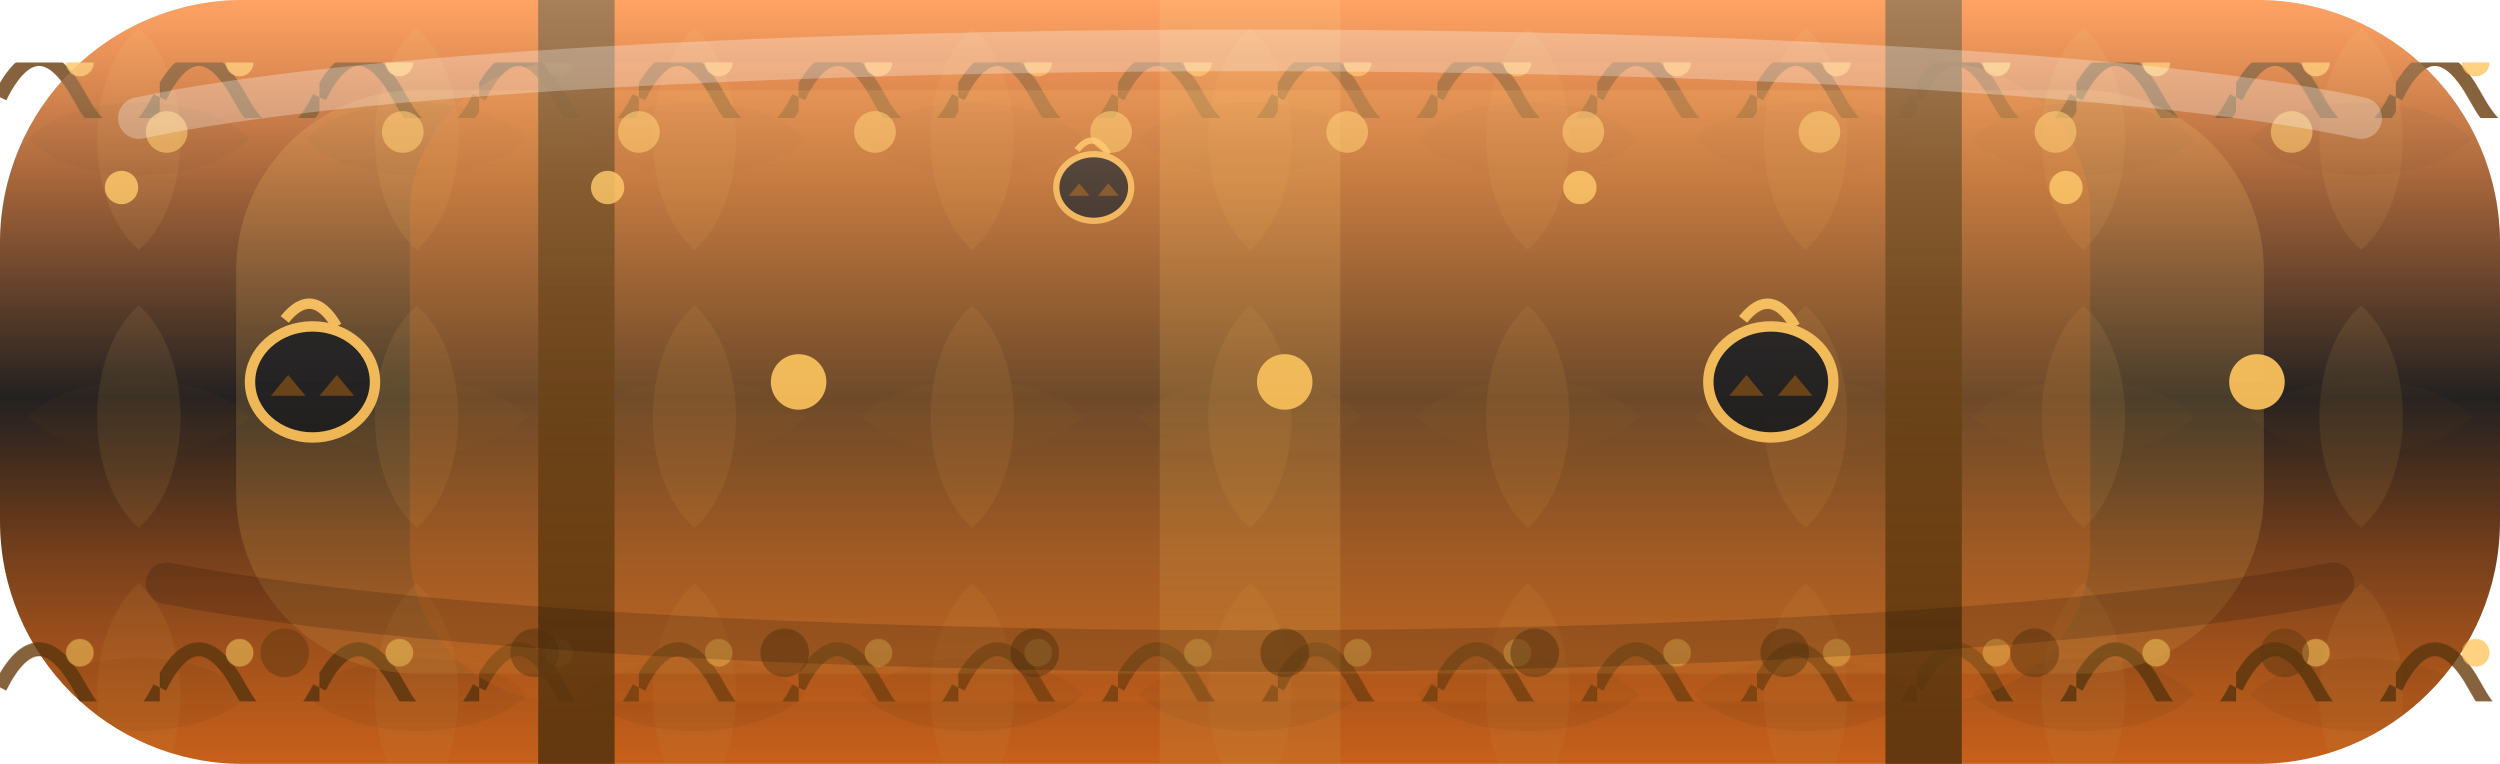
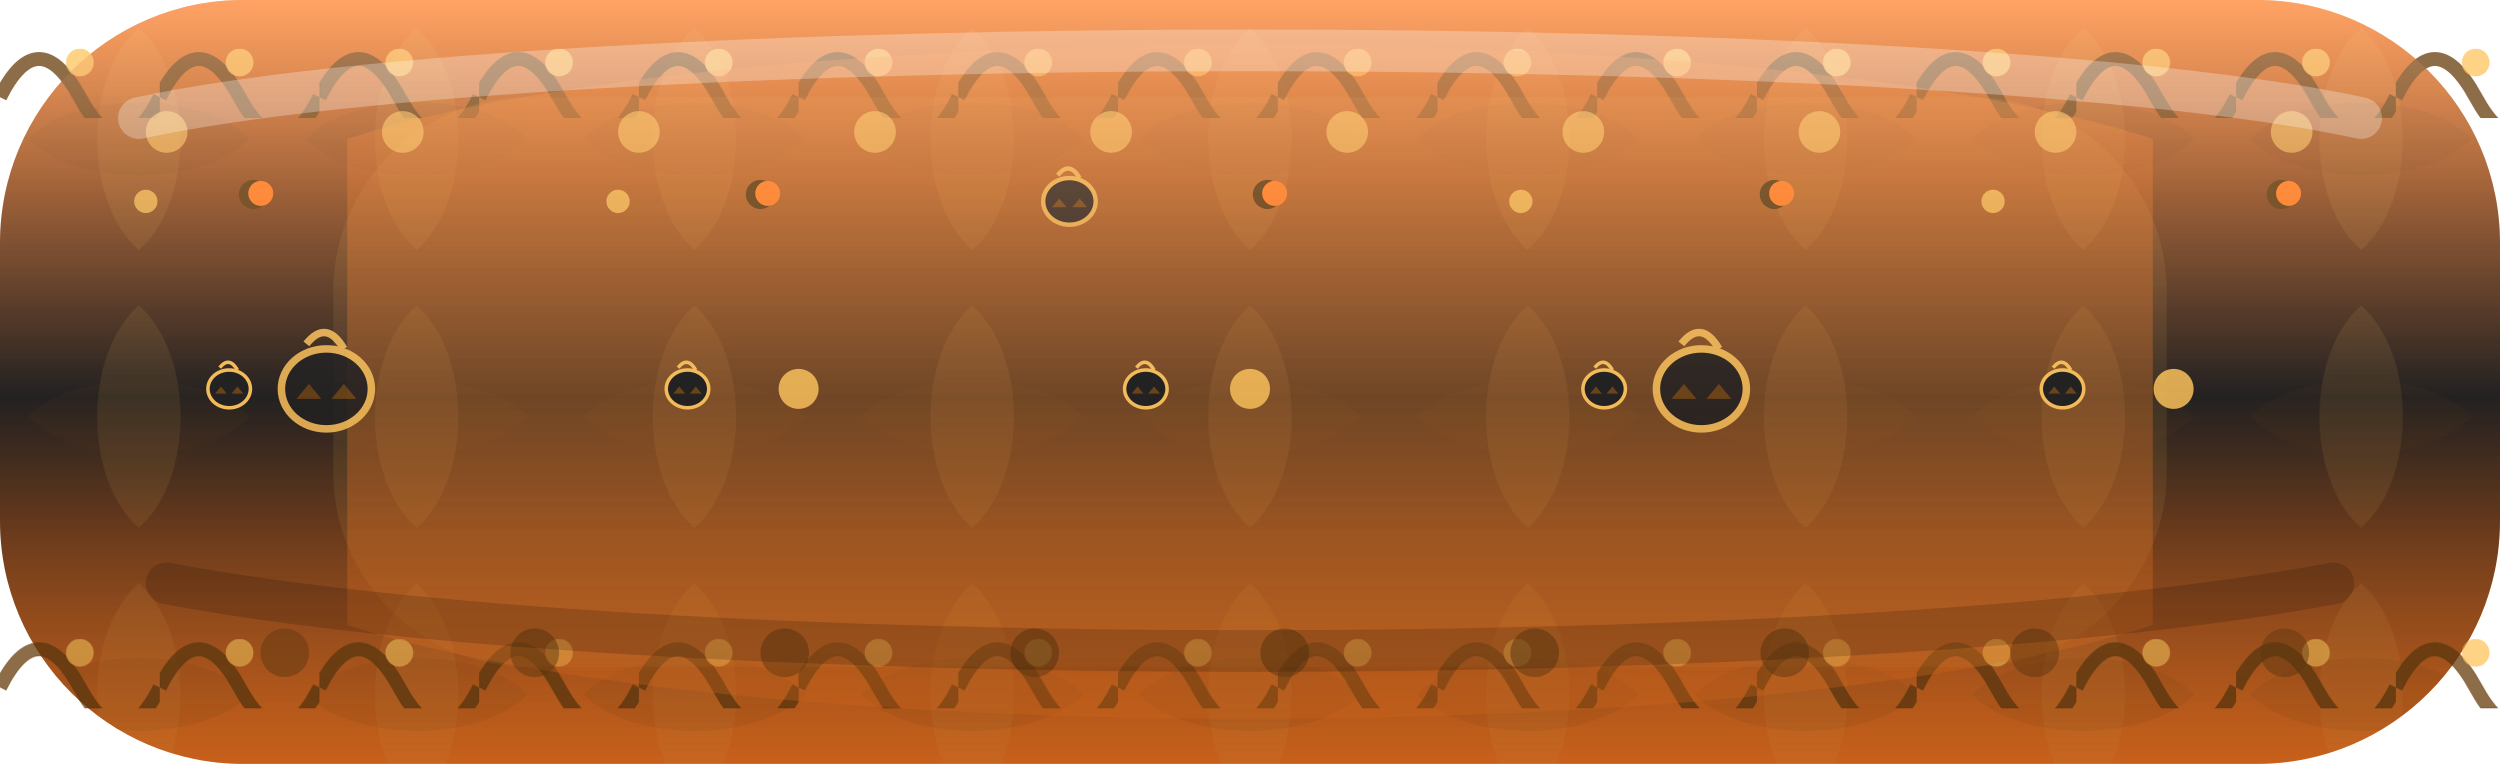
<svg xmlns="http://www.w3.org/2000/svg" width="720" height="220" viewBox="0 0 720 220">
  <defs>
    <linearGradient id="bg" x1="0" y1="0" x2="0" y2="1">
      <stop offset="0%" stop-color="#ff7b22" />
      <stop offset="52%" stop-color="#1d1b1b" />
      <stop offset="100%" stop-color="#ff7b22" />
    </linearGradient>
    <linearGradient id="satin" x1="0" y1="0" x2="0" y2="1">
      <stop offset="0%" stop-color="rgba(255,255,255,0.30)" />
      <stop offset="24%" stop-color="rgba(255,255,255,0.12)" />
      <stop offset="70%" stop-color="rgba(0,0,0,0.06)" />
      <stop offset="100%" stop-color="rgba(0,0,0,0.22)" />
    </linearGradient>
    <pattern id="brocade-halloween" width="80" height="80" patternUnits="userSpaceOnUse">
      <path d="M 40 8 C 56 22, 56 58, 40 72 C 24 58, 24 22, 40 8 Z" fill="#ffc257" opacity="0.10" />
      <path d="M 8 40 C 22 26, 58 26, 72 40 C 58 54, 22 54, 8 40 Z" fill="#6b3f11" opacity="0.10" />
    </pattern>
    <pattern id="trim-halloween" width="46" height="34" patternUnits="userSpaceOnUse">
      <path d="M 0 28 Q 11 6 23 28 T 46 28" stroke="#6b3f11" stroke-width="4" fill="none" opacity="0.85" />
      <circle cx="23" cy="18" r="4" fill="#ffc257" opacity="0.8" />
    </pattern>
  </defs>
  <rect width="720" height="220" rx="70" fill="url(#bg)" />
  <rect x="0" y="0" width="720" height="220" rx="70" fill="url(#brocade-halloween)" />
-   <rect x="0" y="18" width="720" height="24" fill="url(#trim-halloween)" opacity="0.95" />
-   <rect x="0" y="178" width="720" height="24" fill="url(#trim-halloween)" opacity="0.95" />
-   <rect x="68" y="26" width="584" height="168" rx="52" fill="#ffc257" opacity="0.18" />
-   <rect x="118" y="18" width="484" height="184" rx="44" fill="#ff7b22" opacity="0.22" />
-   <rect x="155" y="0" width="22" height="220" fill="#6b3f11" opacity="0.85" />
-   <rect x="543" y="0" width="22" height="220" fill="#6b3f11" opacity="0.85" />
-   <rect x="334" y="0" width="52" height="220" fill="#ffc257" opacity="0.18" />
-   <g opacity="0.98">
-     <g transform="translate(90 110)">
-       <ellipse rx="18" ry="16" fill="#1d1b1b" stroke="#ffc257" stroke-width="3" />
-       <path d="M -8 -18 Q 0 -28 7 -16" stroke="#ffc257" stroke-width="3" fill="none" />
-       <path d="M -7 -2 L -2 4 L -12 4 Z M 7 -2 L 2 4 L 12 4 Z" fill="#6b3f11" />
+   <rect x="0" y="14" width="720" height="22" fill="url(#trim-halloween)" opacity="0.90" />
+   <rect x="0" y="184" width="720" height="22" fill="url(#trim-halloween)" opacity="0.90" />
+   <rect x="96" y="28" width="528" height="164" rx="56" fill="#ffc257" opacity="0.10" />
+   <path d="M 100 40 C 210 4, 510 4, 620 40 L 620 180 C 510 216, 210 216, 100 180 Z" fill="#ff7b22" opacity="0.30" />
+   <g transform="translate(66 112)">
+     <ellipse rx="6.12" ry="5.44" fill="#1d1b1b" stroke="#ffc257" stroke-width="1.02" />
+     <path d="M -2.72 -6.12 Q 0 -9.52 2.38 -5.44" stroke="#ffc257" stroke-width="1.02" fill="none" />
+     <path d="M -2.38 -0.68 L -0.68 1.36 L -4.08 1.36 Z M 2.38 -0.68 L 0.68 1.36 L 4.08 1.36 Z" fill="#6b3f11" />
+   </g>
+   <g transform="translate(198 112)">
+     <ellipse rx="6.12" ry="5.44" fill="#1d1b1b" stroke="#ffc257" stroke-width="1.02" />
+     <path d="M -2.72 -6.12 Q 0 -9.52 2.38 -5.44" stroke="#ffc257" stroke-width="1.02" fill="none" />
+     <path d="M -2.38 -0.68 L -0.68 1.36 L -4.08 1.36 Z M 2.38 -0.68 L 0.68 1.36 L 4.08 1.36 Z" fill="#6b3f11" />
+   </g>
+   <g transform="translate(330 112)">
+     <ellipse rx="6.12" ry="5.44" fill="#1d1b1b" stroke="#ffc257" stroke-width="1.02" />
+     <path d="M -2.72 -6.12 Q 0 -9.52 2.38 -5.44" stroke="#ffc257" stroke-width="1.02" fill="none" />
+     <path d="M -2.38 -0.68 L -0.68 1.36 L -4.08 1.36 Z M 2.38 -0.68 L 0.68 1.36 L 4.08 1.36 Z" fill="#6b3f11" />
+   </g>
+   <g transform="translate(462 112)">
+     <ellipse rx="6.12" ry="5.44" fill="#1d1b1b" stroke="#ffc257" stroke-width="1.02" />
+     <path d="M -2.72 -6.12 Q 0 -9.52 2.38 -5.44" stroke="#ffc257" stroke-width="1.02" fill="none" />
+     <path d="M -2.38 -0.68 L -0.68 1.36 L -4.08 1.36 Z M 2.38 -0.68 L 0.68 1.36 L 4.08 1.36 Z" fill="#6b3f11" />
+   </g>
+   <g transform="translate(594 112)">
+     <ellipse rx="6.12" ry="5.44" fill="#1d1b1b" stroke="#ffc257" stroke-width="1.02" />
+     <path d="M -2.72 -6.12 Q 0 -9.52 2.38 -5.44" stroke="#ffc257" stroke-width="1.02" fill="none" />
+     <path d="M -2.38 -0.68 L -0.68 1.36 L -4.08 1.36 Z M 2.38 -0.68 L 0.68 1.36 L 4.08 1.36 Z" fill="#6b3f11" />
+   </g>
+   <g transform="translate(73 56)">
+     <circle r="4.2" fill="#6b3f11" />
+     <circle cx="2.1" cy="-0.3" r="3.6" fill="#ff7b22" />
+   </g>
+   <g transform="translate(219 56)">
+     <circle r="4.2" fill="#6b3f11" />
+     <circle cx="2.1" cy="-0.3" r="3.6" fill="#ff7b22" />
+   </g>
+   <g transform="translate(365 56)">
+     <circle r="4.2" fill="#6b3f11" />
+     <circle cx="2.1" cy="-0.3" r="3.6" fill="#ff7b22" />
+   </g>
+   <g transform="translate(511 56)">
+     <circle r="4.2" fill="#6b3f11" />
+     <circle cx="2.1" cy="-0.3" r="3.6" fill="#ff7b22" />
+   </g>
+   <g transform="translate(657 56)">
+     <circle r="4.2" fill="#6b3f11" />
+     <circle cx="2.1" cy="-0.3" r="3.6" fill="#ff7b22" />
+   </g>
+   <g opacity="0.74">
+     <circle cx="42" cy="58" r="3.36" fill="#ffc257" />
+     <circle cx="178" cy="58" r="3.36" fill="#ffc257" />
+     <g transform="translate(308 58)">
+       <ellipse rx="7.56" ry="6.72" fill="#1d1b1b" stroke="#ffc257" stroke-width="1.26" />
+       <path d="M -3.36 -7.56 Q 0 -11.76 2.94 -6.72" stroke="#ffc257" stroke-width="1.26" fill="none" />
+       <path d="M -2.94 -0.84 L -0.84 1.68 L -5.04 1.68 Z M 2.94 -0.84 L 0.84 1.68 L 5.04 1.68 Z" fill="#6b3f11" />
    </g>
-     <circle cx="230" cy="110" r="8" fill="#ffc257" />
-     <circle cx="370" cy="110" r="8" fill="#ffc257" />
-     <g transform="translate(510 110)">
-       <ellipse rx="18" ry="16" fill="#1d1b1b" stroke="#ffc257" stroke-width="3" />
-       <path d="M -8 -18 Q 0 -28 7 -16" stroke="#ffc257" stroke-width="3" fill="none" />
-       <path d="M -7 -2 L -2 4 L -12 4 Z M 7 -2 L 2 4 L 12 4 Z" fill="#6b3f11" />
+     <circle cx="438" cy="58" r="3.36" fill="#ffc257" />
+     <circle cx="574" cy="58" r="3.36" fill="#ffc257" />
+   </g>
+   <g opacity="0.88">
+     <g transform="translate(94 112)">
+       <ellipse rx="12.96" ry="11.52" fill="#1d1b1b" stroke="#ffc257" stroke-width="2.16" />
+       <path d="M -5.76 -12.96 Q 0 -20.16 5.04 -11.52" stroke="#ffc257" stroke-width="2.16" fill="none" />
+       <path d="M -5.04 -1.44 L -1.44 2.88 L -8.64 2.88 Z M 5.04 -1.44 L 1.44 2.88 L 8.64 2.88 Z" fill="#6b3f11" />
    </g>
-     <circle cx="650" cy="110" r="8" fill="#ffc257" />
-   </g>
-   <g opacity="0.82">
-     <circle cx="35" cy="54" r="4.8" fill="#ffc257" />
-     <circle cx="175" cy="54" r="4.8" fill="#ffc257" />
-     <g transform="translate(315 54)">
-       <ellipse rx="10.8" ry="9.6" fill="#1d1b1b" stroke="#ffc257" stroke-width="1.8" />
-       <path d="M -4.8 -10.8 Q 0 -16.8 4.2 -9.6" stroke="#ffc257" stroke-width="1.8" fill="none" />
-       <path d="M -4.2 -1.2 L -1.2 2.4 L -7.2 2.4 Z M 4.2 -1.2 L 1.2 2.4 L 7.2 2.4 Z" fill="#6b3f11" />
+     <circle cx="230" cy="112" r="5.76" fill="#ffc257" />
+     <circle cx="360" cy="112" r="5.76" fill="#ffc257" />
+     <g transform="translate(490 112)">
+       <ellipse rx="12.96" ry="11.52" fill="#1d1b1b" stroke="#ffc257" stroke-width="2.16" />
+       <path d="M -5.76 -12.96 Q 0 -20.16 5.04 -11.52" stroke="#ffc257" stroke-width="2.16" fill="none" />
+       <path d="M -5.04 -1.44 L -1.44 2.88 L -8.64 2.88 Z M 5.04 -1.44 L 1.44 2.88 L 8.64 2.88 Z" fill="#6b3f11" />
    </g>
-     <circle cx="455" cy="54" r="4.8" fill="#ffc257" />
-     <circle cx="595" cy="54" r="4.8" fill="#ffc257" />
+     <circle cx="626" cy="112" r="5.76" fill="#ffc257" />
  </g>
  <g opacity="0.82">
    <circle cx="48" cy="38" r="6" fill="#ffc257" opacity="0.72" />
    <circle cx="116" cy="38" r="6" fill="#ffc257" opacity="0.72" />
    <circle cx="184" cy="38" r="6" fill="#ffc257" opacity="0.72" />
    <circle cx="252" cy="38" r="6" fill="#ffc257" opacity="0.72" />
    <circle cx="320" cy="38" r="6" fill="#ffc257" opacity="0.72" />
    <circle cx="388" cy="38" r="6" fill="#ffc257" opacity="0.72" />
    <circle cx="456" cy="38" r="6" fill="#ffc257" opacity="0.72" />
    <circle cx="524" cy="38" r="6" fill="#ffc257" opacity="0.72" />
    <circle cx="592" cy="38" r="6" fill="#ffc257" opacity="0.72" />
    <circle cx="660" cy="38" r="6" fill="#ffc257" opacity="0.72" />
  </g>
  <g opacity="0.72">
    <circle cx="82" cy="188" r="7" fill="#6b3f11" opacity="0.65" />
    <circle cx="154" cy="188" r="7" fill="#6b3f11" opacity="0.65" />
    <circle cx="226" cy="188" r="7" fill="#6b3f11" opacity="0.65" />
    <circle cx="298" cy="188" r="7" fill="#6b3f11" opacity="0.65" />
    <circle cx="370" cy="188" r="7" fill="#6b3f11" opacity="0.65" />
    <circle cx="442" cy="188" r="7" fill="#6b3f11" opacity="0.65" />
    <circle cx="514" cy="188" r="7" fill="#6b3f11" opacity="0.65" />
    <circle cx="586" cy="188" r="7" fill="#6b3f11" opacity="0.65" />
    <circle cx="658" cy="188" r="7" fill="#6b3f11" opacity="0.65" />
  </g>
  <rect x="0" y="0" width="720" height="220" rx="70" fill="url(#satin)" />
  <path d="M 40 34 C 160 8, 560 8, 680 34" stroke="rgba(255,255,255,0.28)" stroke-width="12" stroke-linecap="round" fill="none" />
  <path d="M 48 168 C 184 194, 536 194, 672 168" stroke="rgba(0,0,0,0.16)" stroke-width="12" stroke-linecap="round" fill="none" />
</svg>
